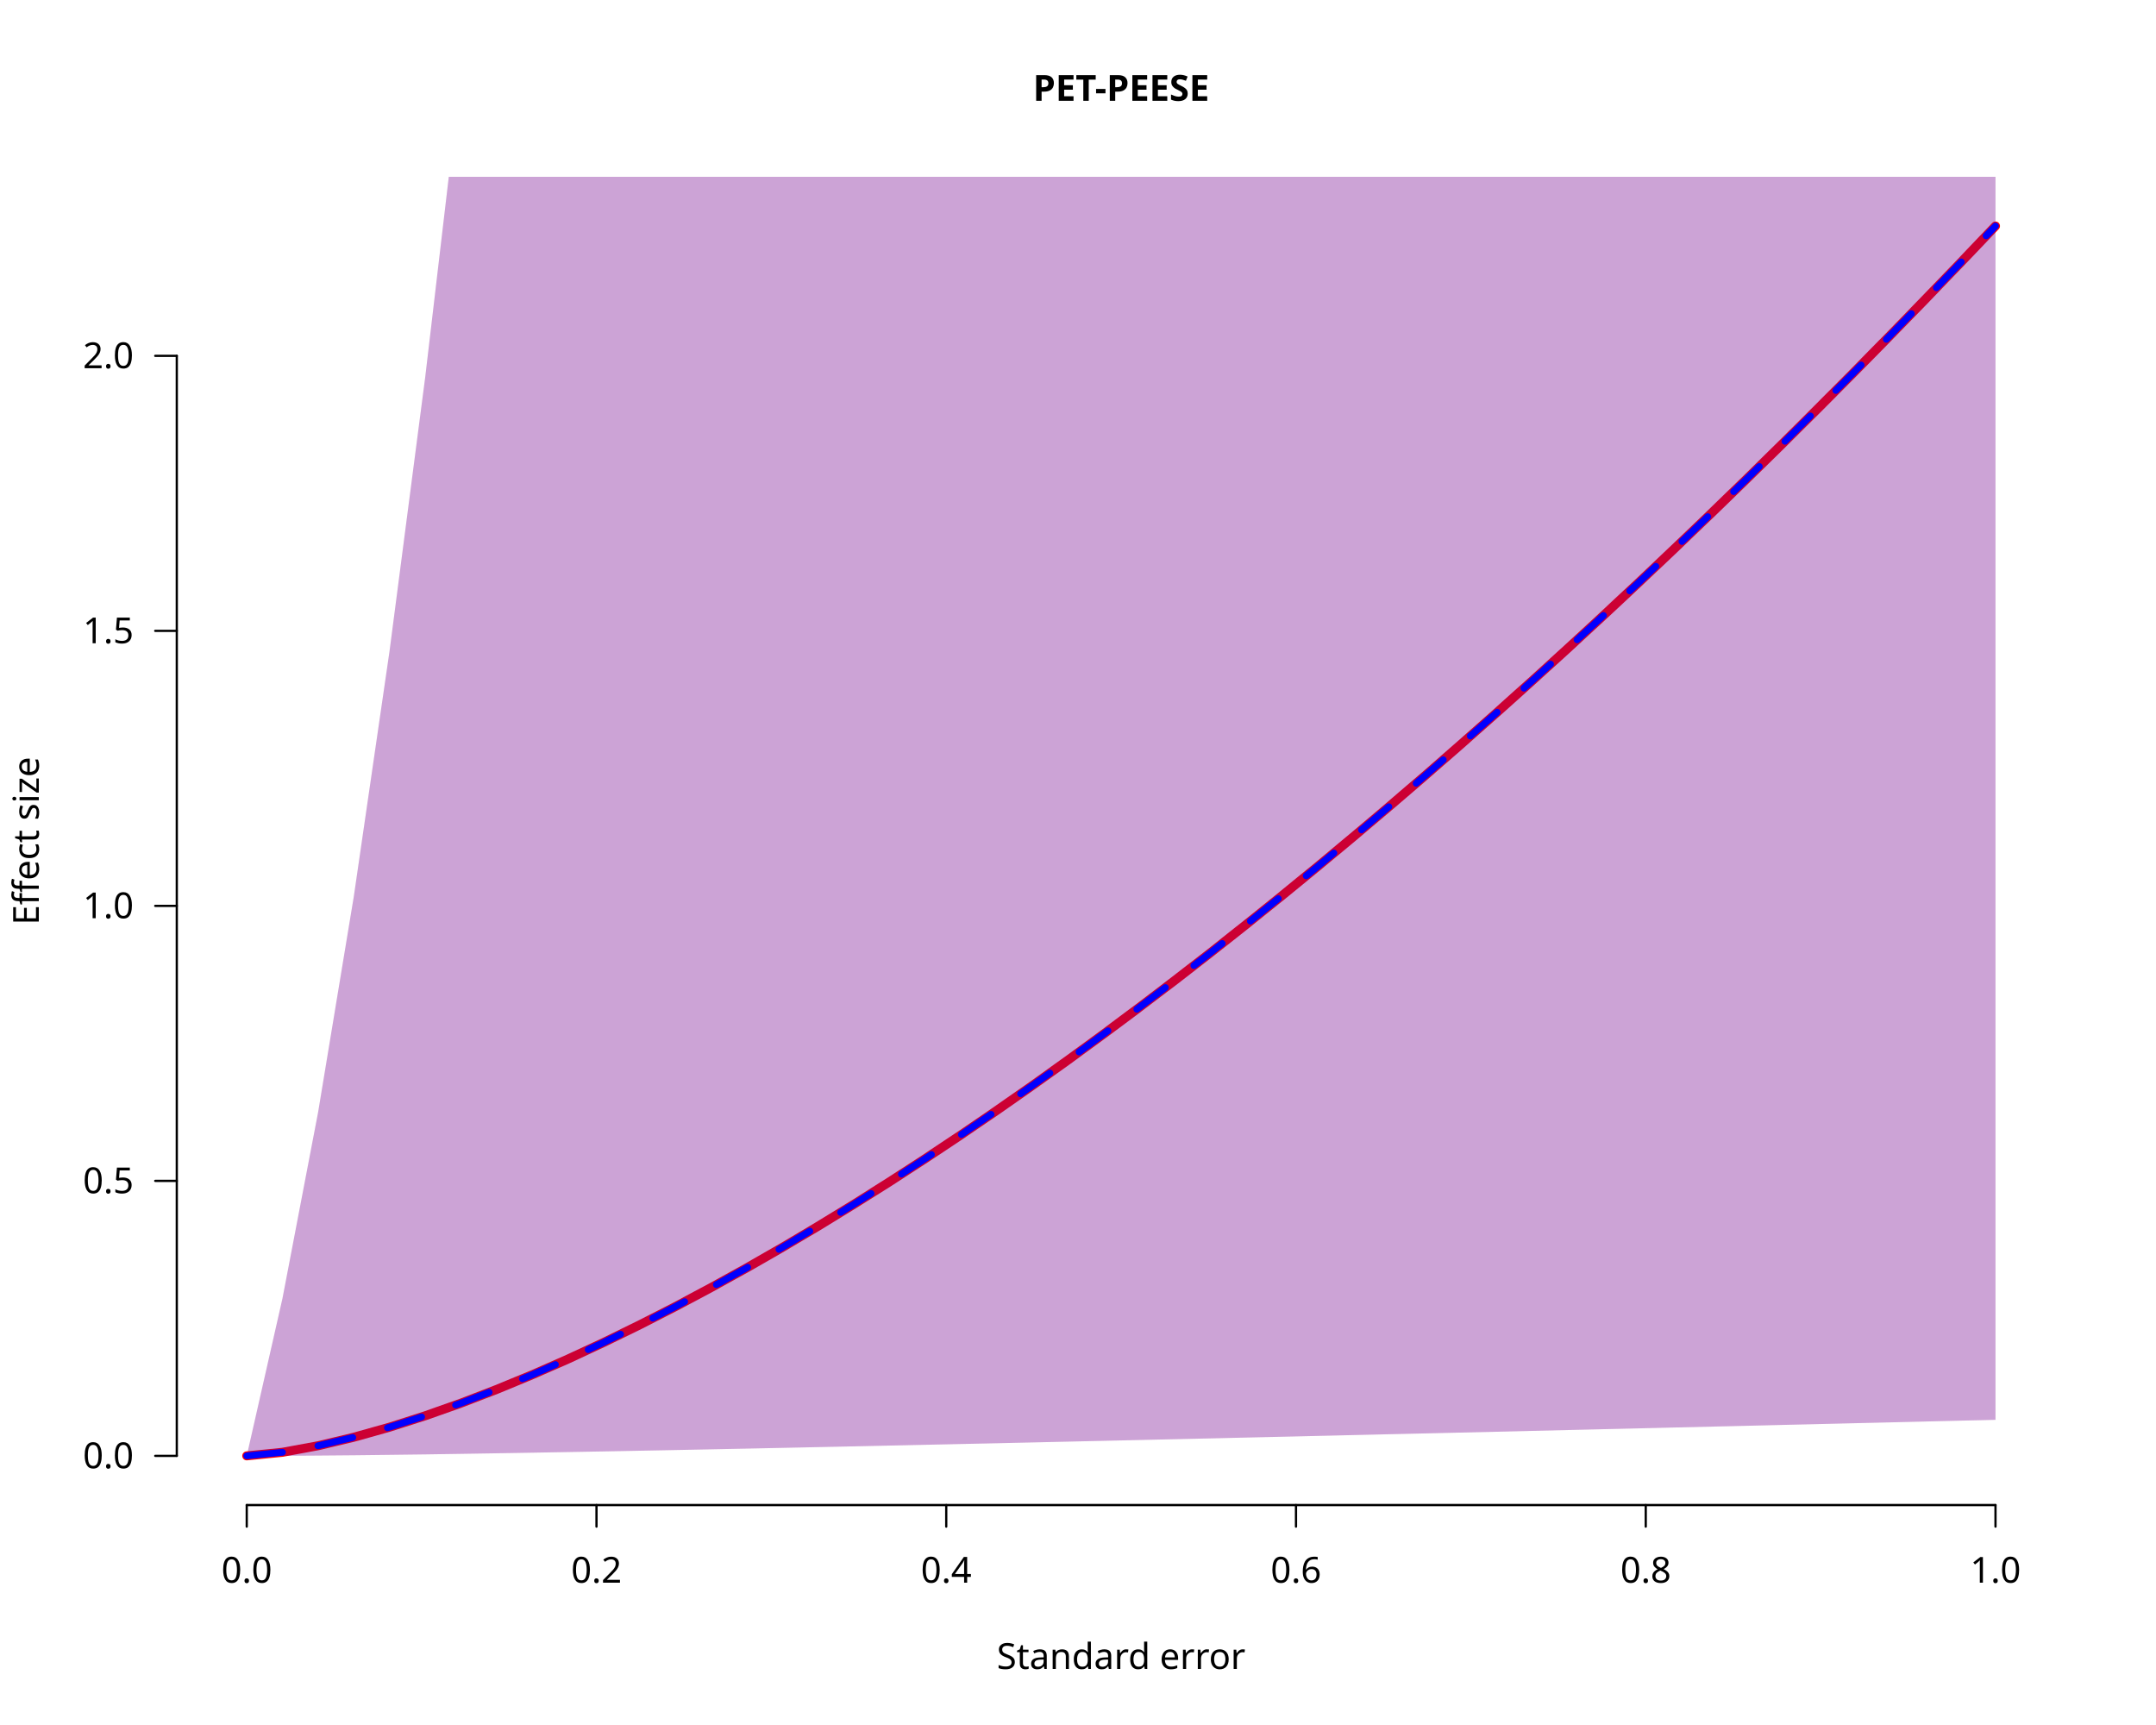
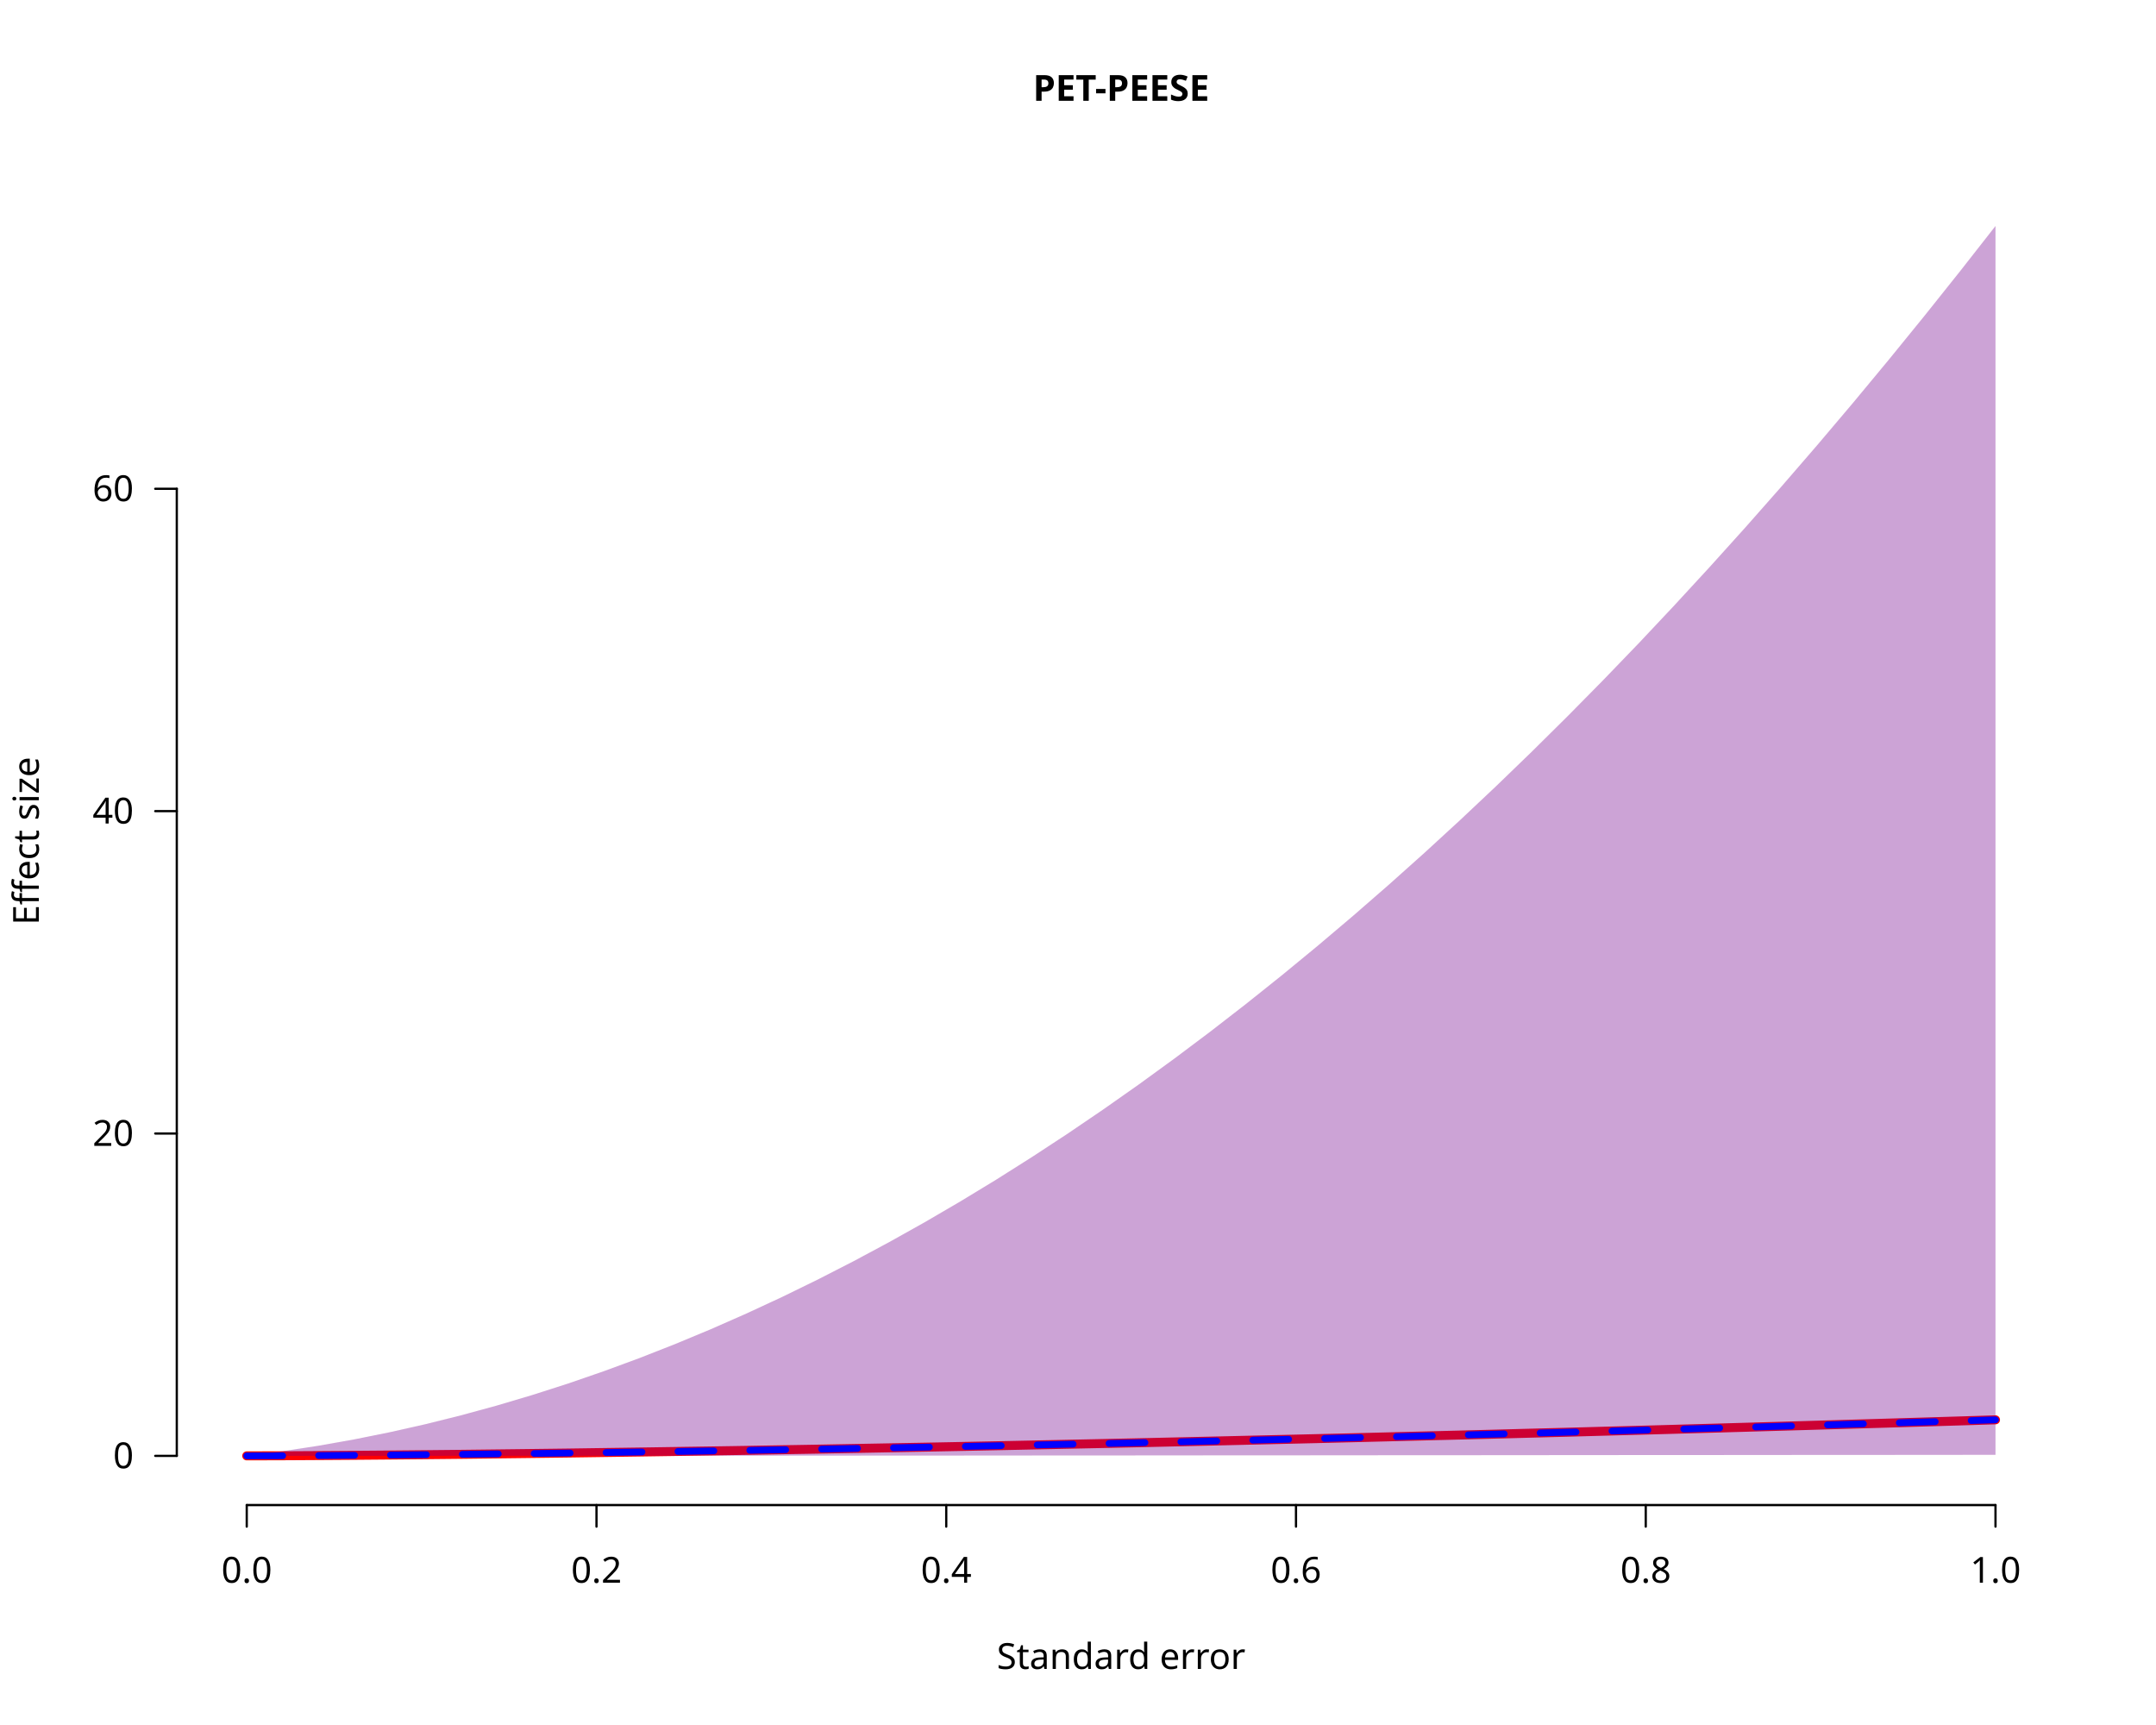
<svg xmlns="http://www.w3.org/2000/svg" class="svglite" data-engine-version="2.0" width="720.00pt" height="576.00pt" viewBox="0 0 720.00 576.00">
  <defs>
    <style type="text/css">
    .svglite line, .svglite polyline, .svglite polygon, .svglite path, .svglite rect, .svglite circle {
      fill: none;
      stroke: #000000;
      stroke-linecap: round;
      stroke-linejoin: round;
      stroke-miterlimit: 10.00;
    }
  </style>
  </defs>
  <rect width="100%" height="100%" style="stroke: none; fill: #FFFFFF;" />
  <defs>
    <clipPath id="cpMC4wMHw3MjAuMDB8MC4wMHw1NzYuMDA=">
      <rect x="0.00" y="0.00" width="720.00" height="576.00" />
    </clipPath>
  </defs>
  <g clip-path="url(#cpMC4wMHw3MjAuMDB8MC4wMHw1NzYuMDA=)">
    <line x1="82.40" y1="502.56" x2="666.40" y2="502.56" style="stroke-width: 0.75;" />
    <line x1="82.40" y1="502.56" x2="82.40" y2="509.76" style="stroke-width: 0.75;" />
    <line x1="199.20" y1="502.56" x2="199.20" y2="509.76" style="stroke-width: 0.75;" />
    <line x1="316.00" y1="502.56" x2="316.00" y2="509.76" style="stroke-width: 0.75;" />
    <line x1="432.80" y1="502.56" x2="432.80" y2="509.76" style="stroke-width: 0.75;" />
    <line x1="549.60" y1="502.56" x2="549.60" y2="509.76" style="stroke-width: 0.75;" />
    <line x1="666.40" y1="502.56" x2="666.40" y2="509.76" style="stroke-width: 0.75;" />
    <text x="82.40" y="528.48" text-anchor="middle" style="font-size: 12.00px; font-family: sans;" textLength="16.68px" lengthAdjust="spacingAndGlyphs">0.0</text>
    <text x="199.20" y="528.48" text-anchor="middle" style="font-size: 12.00px; font-family: sans;" textLength="16.68px" lengthAdjust="spacingAndGlyphs">0.2</text>
    <text x="316.00" y="528.48" text-anchor="middle" style="font-size: 12.00px; font-family: sans;" textLength="16.68px" lengthAdjust="spacingAndGlyphs">0.4</text>
    <text x="432.80" y="528.48" text-anchor="middle" style="font-size: 12.00px; font-family: sans;" textLength="16.68px" lengthAdjust="spacingAndGlyphs">0.6</text>
    <text x="549.60" y="528.48" text-anchor="middle" style="font-size: 12.00px; font-family: sans;" textLength="16.68px" lengthAdjust="spacingAndGlyphs">0.8</text>
    <text x="666.40" y="528.48" text-anchor="middle" style="font-size: 12.00px; font-family: sans;" textLength="16.68px" lengthAdjust="spacingAndGlyphs">1.0</text>
-     <line x1="59.04" y1="486.13" x2="59.04" y2="118.82" style="stroke-width: 0.75;" />
+     <line x1="59.04" y1="486.13" x2="59.04" y2="163.21" style="stroke-width: 0.75;" />
    <line x1="59.04" y1="486.13" x2="51.84" y2="486.13" style="stroke-width: 0.75;" />
-     <line x1="59.04" y1="394.31" x2="51.84" y2="394.31" style="stroke-width: 0.75;" />
-     <line x1="59.04" y1="302.48" x2="51.84" y2="302.48" style="stroke-width: 0.75;" />
-     <line x1="59.04" y1="210.65" x2="51.84" y2="210.65" style="stroke-width: 0.75;" />
-     <line x1="59.04" y1="118.82" x2="51.84" y2="118.82" style="stroke-width: 0.75;" />
-     <text x="44.64" y="490.26" text-anchor="end" style="font-size: 12.00px; font-family: sans;" textLength="16.68px" lengthAdjust="spacingAndGlyphs">0.0</text>
-     <text x="44.64" y="398.43" text-anchor="end" style="font-size: 12.00px; font-family: sans;" textLength="16.68px" lengthAdjust="spacingAndGlyphs">0.5</text>
-     <text x="44.64" y="306.61" text-anchor="end" style="font-size: 12.00px; font-family: sans;" textLength="16.68px" lengthAdjust="spacingAndGlyphs">1.0</text>
-     <text x="44.64" y="214.78" text-anchor="end" style="font-size: 12.00px; font-family: sans;" textLength="16.68px" lengthAdjust="spacingAndGlyphs">1.5</text>
-     <text x="44.64" y="122.95" text-anchor="end" style="font-size: 12.00px; font-family: sans;" textLength="16.68px" lengthAdjust="spacingAndGlyphs">2.0</text>
+     <line x1="59.04" y1="378.49" x2="51.84" y2="378.49" style="stroke-width: 0.75;" />
+     <line x1="59.04" y1="270.85" x2="51.84" y2="270.85" style="stroke-width: 0.75;" />
+     <line x1="59.04" y1="163.21" x2="51.84" y2="163.21" style="stroke-width: 0.75;" />
+     <text x="44.64" y="490.26" text-anchor="end" style="font-size: 12.00px; font-family: sans;" textLength="6.67px" lengthAdjust="spacingAndGlyphs">0</text>
+     <text x="44.64" y="382.62" text-anchor="end" style="font-size: 12.00px; font-family: sans;" textLength="13.35px" lengthAdjust="spacingAndGlyphs">20</text>
+     <text x="44.64" y="274.98" text-anchor="end" style="font-size: 12.00px; font-family: sans;" textLength="13.35px" lengthAdjust="spacingAndGlyphs">40</text>
+     <text x="44.64" y="167.34" text-anchor="end" style="font-size: 12.00px; font-family: sans;" textLength="13.35px" lengthAdjust="spacingAndGlyphs">60</text>
    <text x="374.40" y="33.65" text-anchor="middle" style="font-size: 12.00px; font-weight: bold; font-family: sans;" textLength="67.37px" lengthAdjust="spacingAndGlyphs">PET-PEESE</text>
    <text x="374.40" y="557.28" text-anchor="middle" style="font-size: 12.00px; font-family: sans;" textLength="77.38px" lengthAdjust="spacingAndGlyphs">Standard error</text>
    <text transform="translate(12.96,280.80) rotate(-90)" text-anchor="middle" style="font-size: 12.00px; font-family: sans;" textLength="55.37px" lengthAdjust="spacingAndGlyphs">Effect size</text>
  </g>
  <defs>
    <clipPath id="cpNTkuMDR8Njg5Ljc2fDU5LjA0fDUwMi41Ng==">
      <rect x="59.04" y="59.04" width="630.72" height="443.52" />
    </clipPath>
  </defs>
  <g clip-path="url(#cpNTkuMDR8Njg5Ljc2fDU5LjA0fDUwMi41Ng==)">
-     <polygon points="82.40,486.13 94.32,486.11 106.24,486.03 118.16,485.93 130.07,485.79 141.99,485.64 153.91,485.46 165.83,485.27 177.75,485.07 189.67,484.86 201.58,484.65 213.50,484.42 225.42,484.19 237.34,483.95 249.26,483.71 261.18,483.46 273.09,483.21 285.01,482.96 296.93,482.70 308.85,482.44 320.77,482.18 332.69,481.92 344.60,481.65 356.52,481.38 368.44,481.11 380.36,480.84 392.28,480.57 404.20,480.30 416.11,480.02 428.03,479.75 439.95,479.47 451.87,479.19 463.79,478.91 475.71,478.64 487.62,478.36 499.54,478.08 511.46,477.79 523.38,477.51 535.30,477.23 547.22,476.95 559.13,476.66 571.05,476.38 582.97,476.10 594.89,475.81 606.81,475.53 618.73,475.24 630.64,474.96 642.56,474.67 654.48,474.38 666.40,474.10 666.40,-2880.00 342.84,-2880.00 332.69,-2661.27 320.77,-2414.14 308.85,-2176.73 296.93,-1949.04 285.01,-1731.07 273.09,-1522.83 261.18,-1324.31 249.26,-1135.51 237.34,-956.43 225.42,-787.08 213.50,-627.45 201.58,-477.55 189.67,-337.38 177.75,-206.93 165.83,-86.21 153.91,24.77 141.99,126.03 130.07,217.54 118.16,299.32 106.24,371.35 94.32,433.62 82.40,486.13 " style="stroke-width: 0.75; stroke: none; fill: #FF0000; fill-opacity: 0.20;" />
-     <polyline points="82.40,486.13 94.32,484.94 106.24,482.75 118.16,479.91 130.07,476.56 141.99,472.75 153.91,468.54 165.83,463.96 177.75,459.04 189.67,453.81 201.58,448.27 213.50,442.45 225.42,436.36 237.34,430.01 249.26,423.42 261.18,416.58 273.09,409.51 285.01,402.21 296.93,394.70 308.85,386.97 320.77,379.05 332.69,370.91 344.60,362.59 356.52,354.07 368.44,345.36 380.36,336.47 392.28,327.40 404.20,318.16 416.11,308.74 428.03,299.15 439.95,289.40 451.87,279.48 463.79,269.40 475.71,259.17 487.62,248.77 499.54,238.22 511.46,227.52 523.38,216.68 535.30,205.68 547.22,194.54 559.13,183.25 571.05,171.82 582.97,160.25 594.89,148.54 606.81,136.69 618.73,124.71 630.64,112.60 642.56,100.35 654.48,87.97 666.40,75.47 " style="stroke-width: 3.00; stroke: #FF0000;" />
-     <polygon points="82.40,486.13 94.32,486.11 106.24,486.03 118.16,485.93 130.07,485.79 141.99,485.64 153.91,485.46 165.83,485.27 177.75,485.07 189.67,484.86 201.58,484.65 213.50,484.42 225.42,484.19 237.34,483.95 249.26,483.71 261.18,483.46 273.09,483.21 285.01,482.96 296.93,482.70 308.85,482.44 320.77,482.18 332.69,481.92 344.60,481.65 356.52,481.38 368.44,481.11 380.36,480.84 392.28,480.57 404.20,480.30 416.11,480.02 428.03,479.75 439.95,479.47 451.87,479.19 463.79,478.91 475.71,478.64 487.62,478.36 499.54,478.08 511.46,477.79 523.38,477.51 535.30,477.23 547.22,476.95 559.13,476.66 571.05,476.38 582.97,476.10 594.89,475.81 606.81,475.53 618.73,475.24 630.64,474.96 642.56,474.67 654.48,474.38 666.40,474.10 666.40,-2880.00 342.84,-2880.00 332.69,-2661.27 320.77,-2414.14 308.85,-2176.73 296.93,-1949.04 285.01,-1731.07 273.09,-1522.83 261.18,-1324.31 249.26,-1135.51 237.34,-956.43 225.42,-787.08 213.50,-627.45 201.58,-477.55 189.67,-337.38 177.75,-206.93 165.83,-86.21 153.91,24.77 141.99,126.03 130.07,217.54 118.16,299.32 106.24,371.35 94.32,433.62 82.40,486.13 " style="stroke-width: 0.75; stroke: none; fill: #0000FF; fill-opacity: 0.20;" />
-     <polyline points="82.40,486.13 94.32,484.94 106.24,482.75 118.16,479.91 130.07,476.56 141.99,472.75 153.91,468.54 165.83,463.96 177.75,459.04 189.67,453.81 201.58,448.27 213.50,442.45 225.42,436.36 237.34,430.01 249.26,423.42 261.18,416.58 273.09,409.51 285.01,402.21 296.93,394.70 308.85,386.97 320.77,379.05 332.69,370.91 344.60,362.59 356.52,354.07 368.44,345.36 380.36,336.47 392.28,327.40 404.20,318.16 416.11,308.74 428.03,299.15 439.95,289.40 451.87,279.48 463.79,269.40 475.71,259.17 487.62,248.77 499.54,238.22 511.46,227.52 523.38,216.68 535.30,205.68 547.22,194.54 559.13,183.25 571.05,171.82 582.97,160.25 594.89,148.54 606.81,136.69 618.73,124.71 630.64,112.60 642.56,100.35 654.48,87.97 666.40,75.47 " style="stroke-width: 2.25; stroke: #0000FF; stroke-dasharray: 12.00,12.00;" />
+     <polygon points="82.40,486.13 94.32,486.13 106.24,486.13 118.16,486.13 130.07,486.12 141.99,486.12 153.91,486.11 165.83,486.11 177.75,486.10 189.67,486.10 201.58,486.09 213.50,486.08 225.42,486.08 237.34,486.07 249.26,486.06 261.18,486.06 273.09,486.05 285.01,486.04 296.93,486.03 308.85,486.03 320.77,486.02 332.69,486.01 344.60,486.00 356.52,485.99 368.44,485.99 380.36,485.98 392.28,485.97 404.20,485.96 416.11,485.95 428.03,485.95 439.95,485.94 451.87,485.93 463.79,485.92 475.71,485.91 487.62,485.91 499.54,485.90 511.46,485.89 523.38,485.88 535.30,485.87 547.22,485.86 559.13,485.86 571.05,485.85 582.97,485.84 594.89,485.83 606.81,485.82 618.73,485.81 630.64,485.81 642.56,485.80 654.48,485.79 666.40,485.78 666.40,75.47 654.48,90.68 642.56,105.62 630.64,120.27 618.73,134.63 606.81,148.71 594.89,162.50 582.97,176.01 571.05,189.23 559.13,202.17 547.22,214.83 535.30,227.20 523.38,239.28 511.46,251.08 499.54,262.60 487.62,273.83 475.71,284.77 463.79,295.43 451.87,305.81 439.95,315.90 428.03,325.71 416.11,335.23 404.20,344.46 392.28,353.41 380.36,362.08 368.44,370.46 356.52,378.56 344.60,386.37 332.69,393.90 320.77,401.14 308.85,408.10 296.93,414.77 285.01,421.16 273.09,427.26 261.18,433.08 249.26,438.61 237.34,443.86 225.42,448.82 213.50,453.50 201.58,457.89 189.67,462.00 177.75,465.82 165.83,469.36 153.91,472.61 141.99,475.58 130.07,478.26 118.16,480.66 106.24,482.77 94.32,484.59 82.40,486.13 " style="stroke-width: 0.75; stroke: none; fill: #FF0000; fill-opacity: 0.20;" />
+     <polyline points="82.40,486.13 94.32,486.10 106.24,486.03 118.16,485.95 130.07,485.85 141.99,485.74 153.91,485.62 165.83,485.48 177.75,485.34 189.67,485.19 201.58,485.02 213.50,484.85 225.42,484.67 237.34,484.49 249.26,484.30 261.18,484.09 273.09,483.89 285.01,483.67 296.93,483.45 308.85,483.23 320.77,483.00 332.69,482.76 344.60,482.51 356.52,482.26 368.44,482.01 380.36,481.75 392.28,481.48 404.20,481.21 416.11,480.93 428.03,480.65 439.95,480.37 451.87,480.08 463.79,479.78 475.71,479.48 487.62,479.18 499.54,478.87 511.46,478.55 523.38,478.24 535.30,477.91 547.22,477.59 559.13,477.26 571.05,476.92 582.97,476.58 594.89,476.24 606.81,475.89 618.73,475.54 630.64,475.19 642.56,474.83 654.48,474.47 666.40,474.10 " style="stroke-width: 3.00; stroke: #FF0000;" />
+     <polygon points="82.40,486.13 94.32,486.13 106.24,486.13 118.16,486.13 130.07,486.12 141.99,486.12 153.91,486.11 165.83,486.11 177.75,486.10 189.67,486.10 201.58,486.09 213.50,486.08 225.42,486.08 237.34,486.07 249.26,486.06 261.18,486.06 273.09,486.05 285.01,486.04 296.93,486.03 308.85,486.03 320.77,486.02 332.69,486.01 344.60,486.00 356.52,485.99 368.44,485.99 380.36,485.98 392.28,485.97 404.20,485.96 416.11,485.95 428.03,485.95 439.95,485.94 451.87,485.93 463.79,485.92 475.71,485.91 487.62,485.91 499.54,485.90 511.46,485.89 523.38,485.88 535.30,485.87 547.22,485.86 559.13,485.86 571.05,485.85 582.97,485.84 594.89,485.83 606.81,485.82 618.73,485.81 630.64,485.81 642.56,485.80 654.48,485.79 666.40,485.78 666.40,75.47 654.48,90.68 642.56,105.62 630.64,120.27 618.73,134.63 606.81,148.71 594.89,162.50 582.97,176.01 571.05,189.23 559.13,202.17 547.22,214.83 535.30,227.20 523.38,239.28 511.46,251.08 499.54,262.60 487.62,273.83 475.71,284.77 463.79,295.43 451.87,305.81 439.95,315.90 428.03,325.71 416.11,335.23 404.20,344.46 392.28,353.41 380.36,362.08 368.44,370.46 356.52,378.56 344.60,386.37 332.69,393.90 320.77,401.14 308.85,408.10 296.93,414.77 285.01,421.16 273.09,427.26 261.18,433.08 249.26,438.61 237.34,443.86 225.42,448.82 213.50,453.50 201.58,457.89 189.67,462.00 177.75,465.82 165.83,469.36 153.91,472.61 141.99,475.58 130.07,478.26 118.16,480.66 106.24,482.77 94.32,484.59 82.40,486.13 " style="stroke-width: 0.75; stroke: none; fill: #0000FF; fill-opacity: 0.20;" />
+     <polyline points="82.40,486.13 94.32,486.10 106.24,486.03 118.16,485.95 130.07,485.85 141.99,485.74 153.91,485.62 165.83,485.48 177.75,485.34 189.67,485.19 201.58,485.02 213.50,484.85 225.42,484.67 237.34,484.49 249.26,484.30 261.18,484.09 273.09,483.89 285.01,483.67 296.93,483.45 308.85,483.23 320.77,483.00 332.69,482.76 344.60,482.51 356.52,482.26 368.44,482.01 380.36,481.75 392.28,481.48 404.20,481.21 416.11,480.93 428.03,480.65 439.95,480.37 451.87,480.08 463.79,479.78 475.71,479.48 487.62,479.18 499.54,478.87 511.46,478.55 523.38,478.24 535.30,477.91 547.22,477.59 559.13,477.26 571.05,476.92 582.97,476.58 594.89,476.24 606.81,475.89 618.73,475.54 630.64,475.19 642.56,474.83 654.48,474.47 666.40,474.10 " style="stroke-width: 2.25; stroke: #0000FF; stroke-dasharray: 12.00,12.00;" />
  </g>
</svg>
